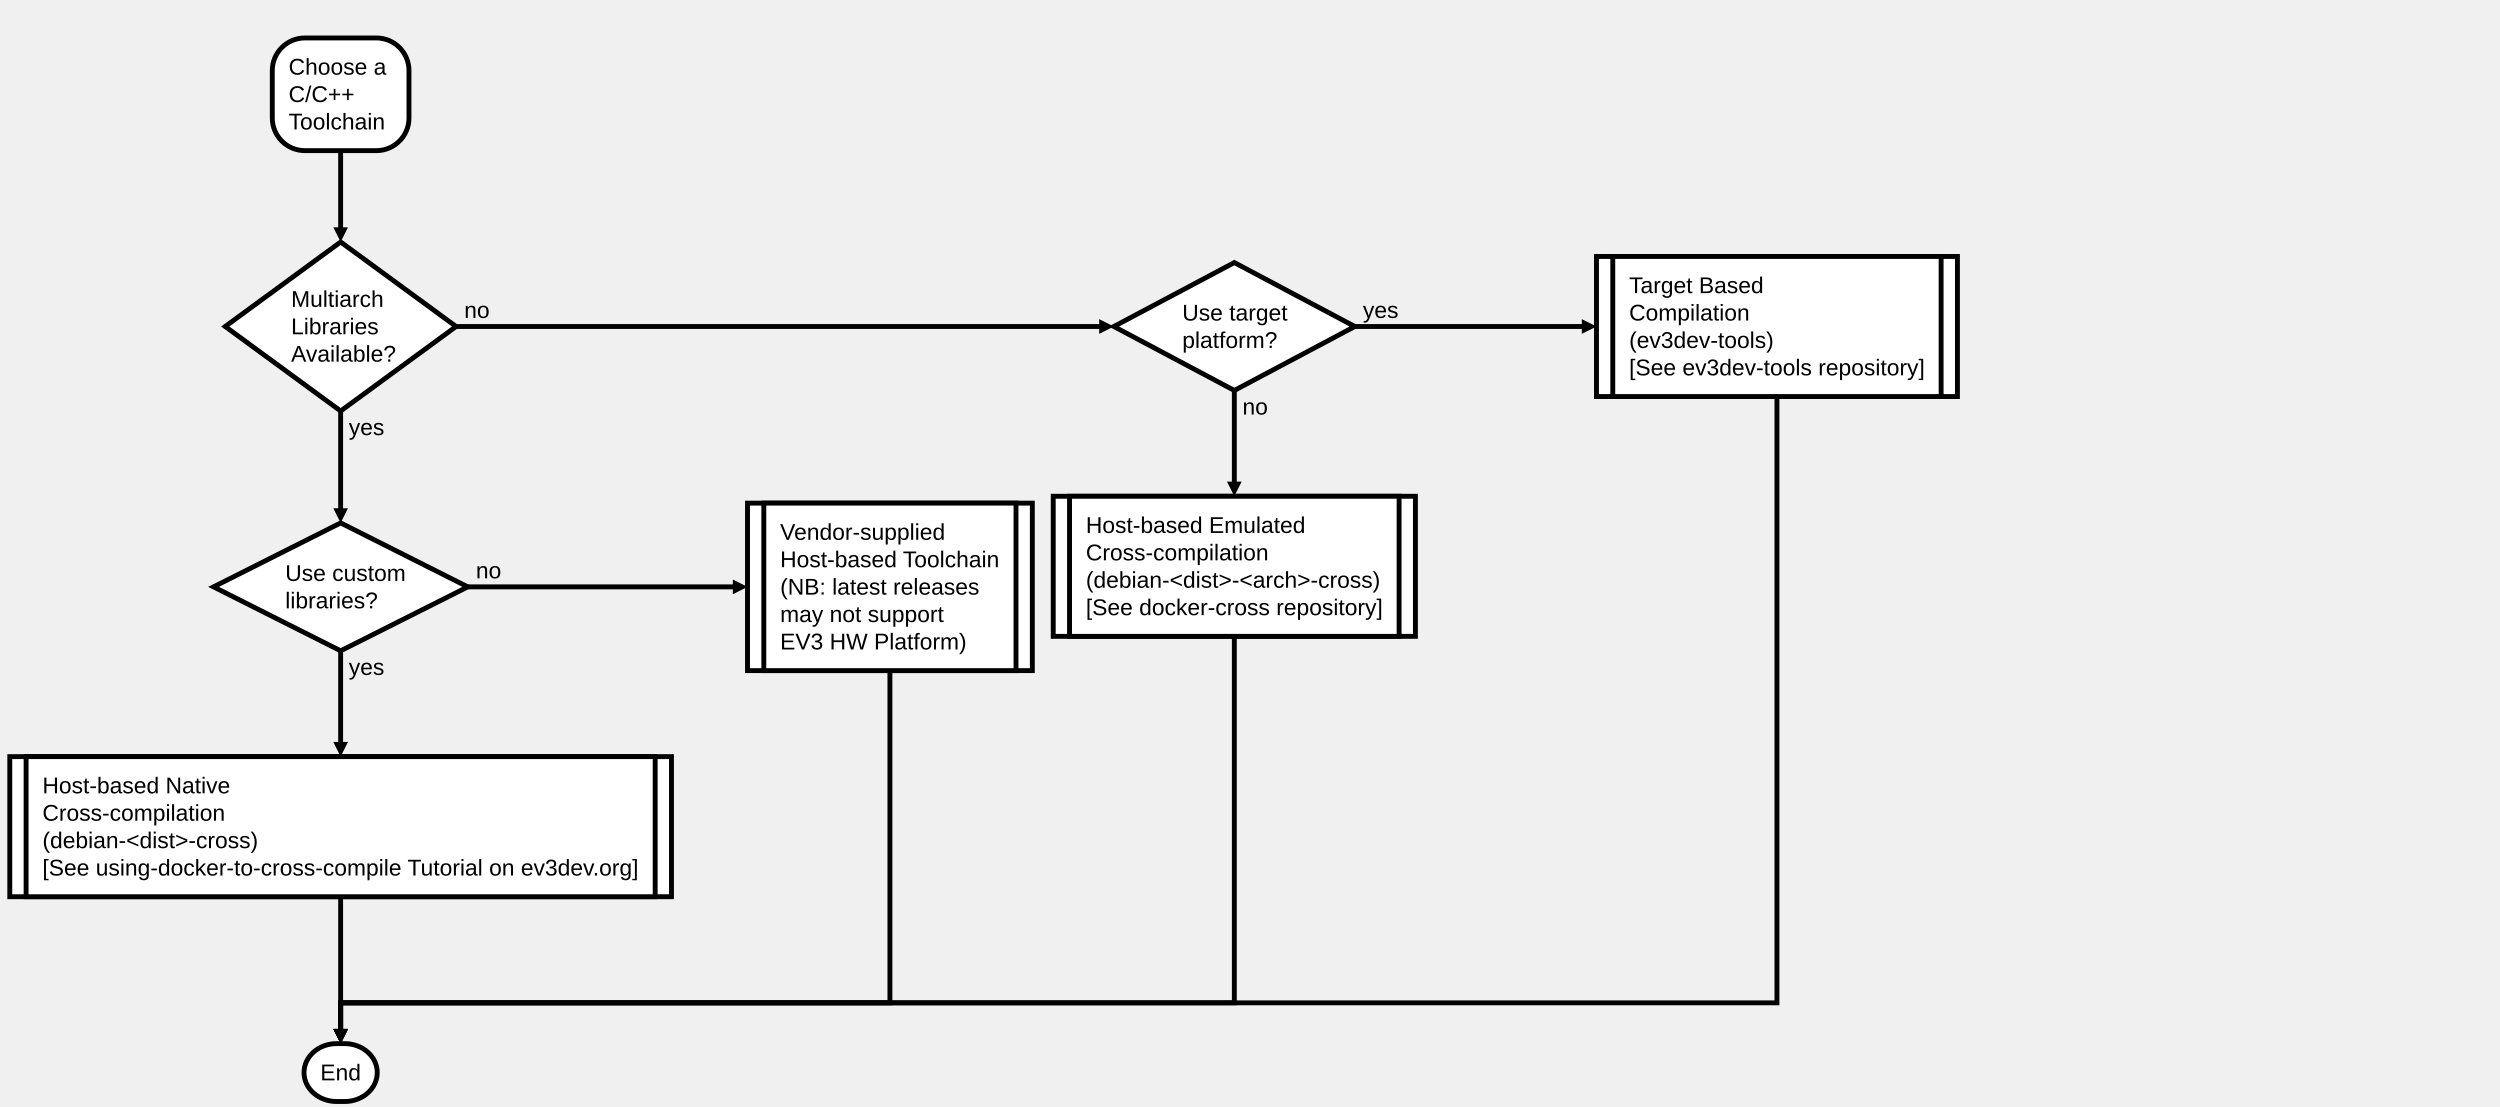
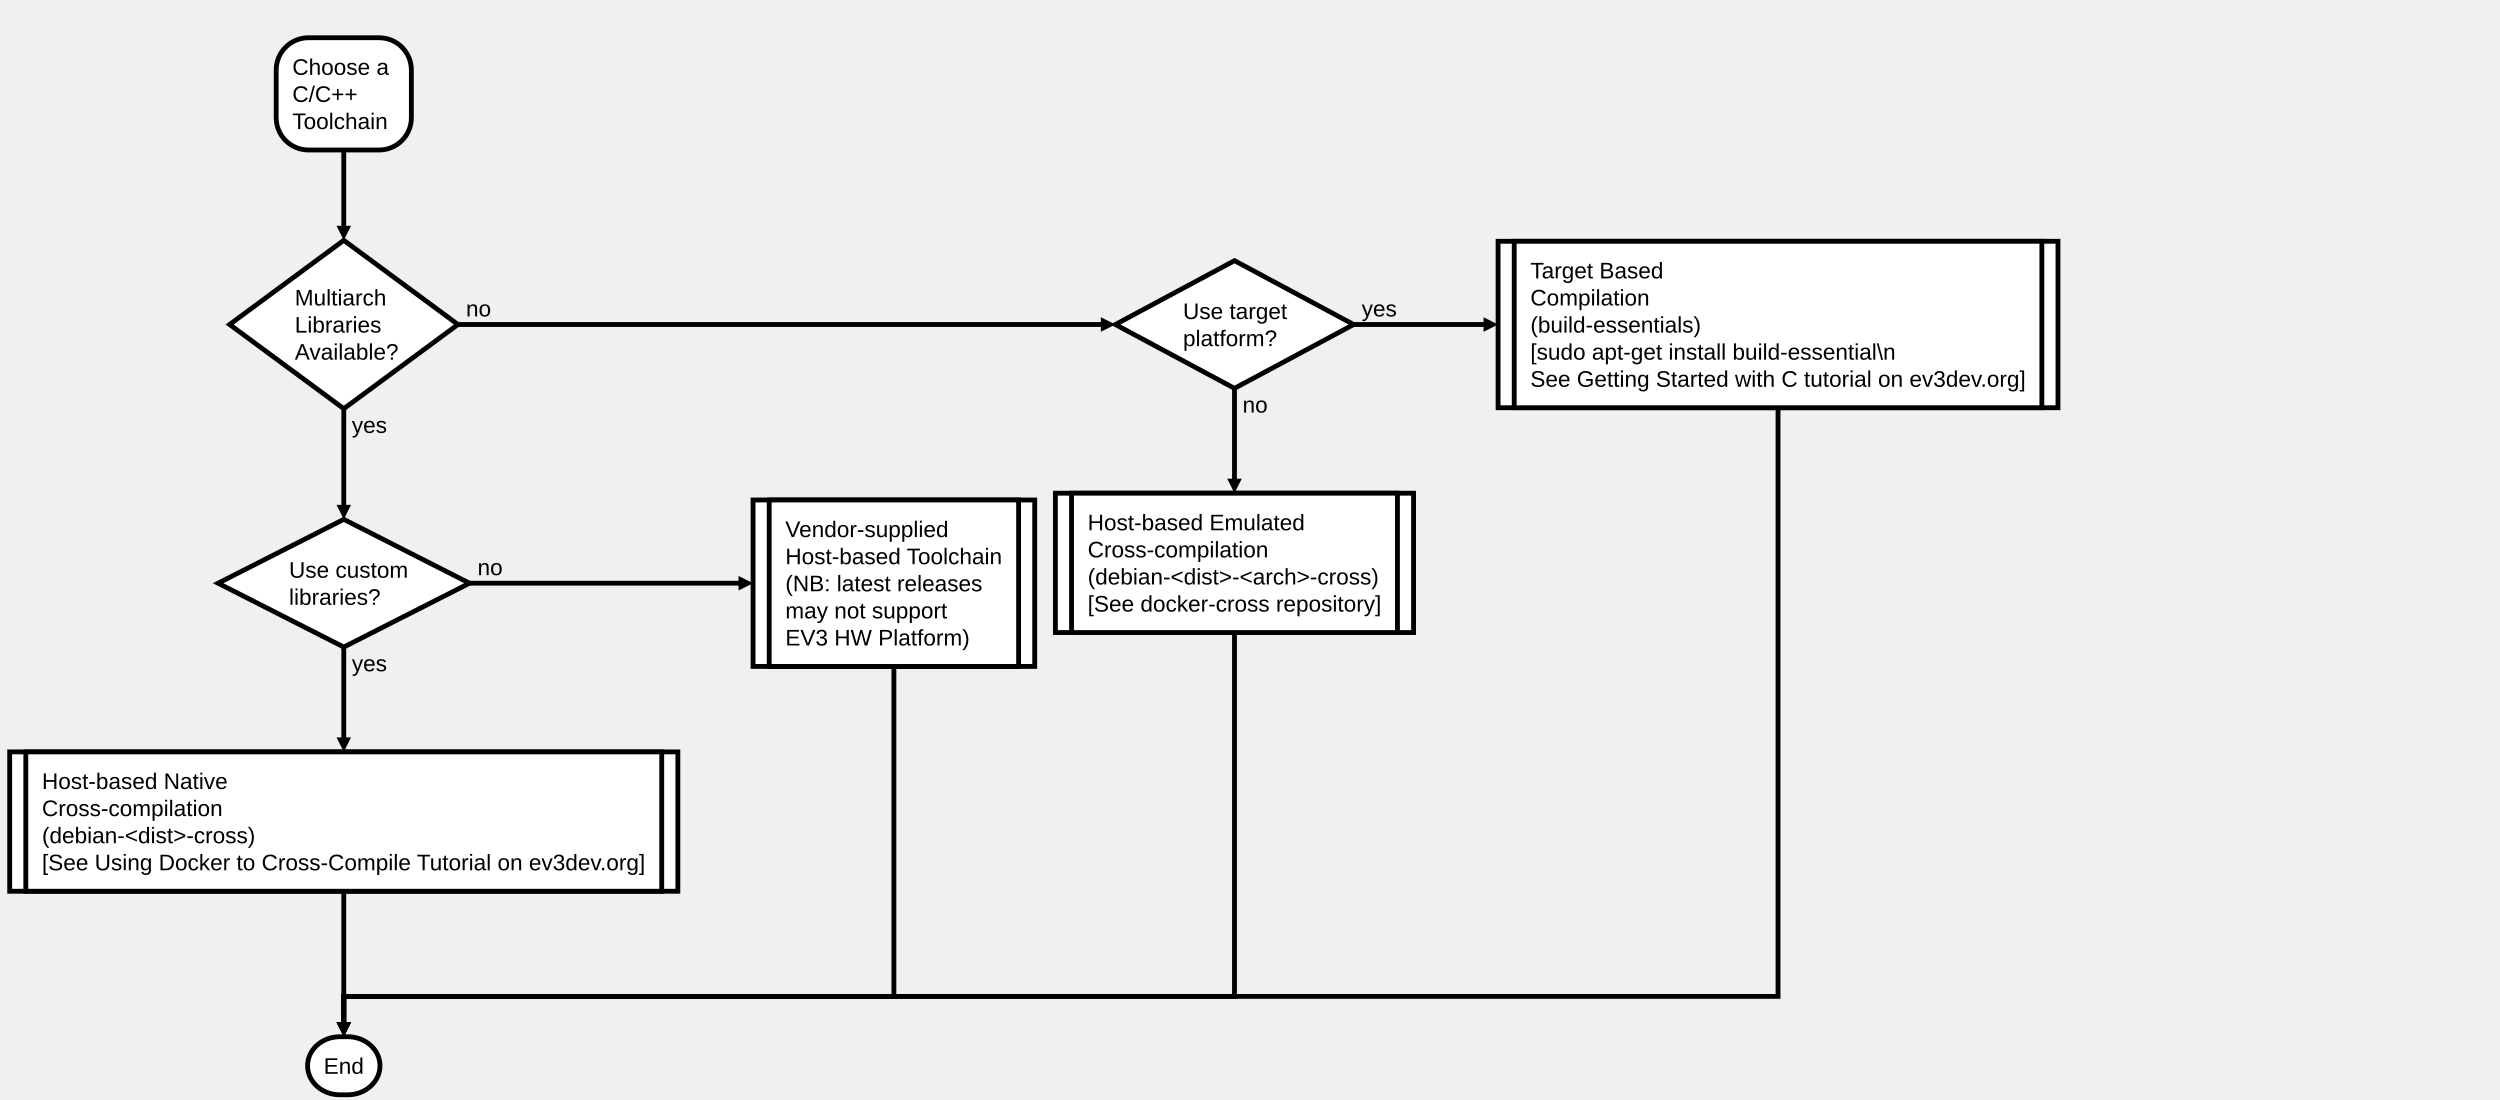
- <svg xmlns="http://www.w3.org/2000/svg" xmlns:xlink="http://www.w3.org/1999/xlink" height="678.375" version="1.1" width="1532.824" style="overflow: hidden; position: relative;" viewBox="0 0 1532.824 678.375" preserveAspectRatio="xMidYMid meet">
+ <svg xmlns="http://www.w3.org/2000/svg" xmlns:xlink="http://www.w3.org/1999/xlink" height="681.75" version="1.1" width="1549.949" style="overflow: hidden; position: relative;" viewBox="0 0 1549.949 681.75" preserveAspectRatio="xMidYMid meet">
  <defs style="-webkit-tap-highlight-color: rgba(0, 0, 0, 0);">
    <path stroke-linecap="round" d="M5,0 0,2.5 5,5z" id="raphael-marker-block" style="-webkit-tap-highlight-color: rgba(0, 0, 0, 0);" />
    <marker id="raphael-marker-endblock33-obj22" markerHeight="3" markerWidth="3" orient="auto" refX="1.5" refY="1.5" style="-webkit-tap-highlight-color: rgba(0, 0, 0, 0);">
      <use xlink:href="#raphael-marker-block" transform="rotate(180 1.5 1.5) scale(0.6,0.6)" stroke-width="1.667" fill="black" stroke="none" style="-webkit-tap-highlight-color: rgba(0, 0, 0, 0);" />
    </marker>
    <marker id="raphael-marker-endblock33-obj23" markerHeight="3" markerWidth="3" orient="auto" refX="1.5" refY="1.5" style="-webkit-tap-highlight-color: rgba(0, 0, 0, 0);">
      <use xlink:href="#raphael-marker-block" transform="rotate(180 1.5 1.5) scale(0.6,0.6)" stroke-width="1.667" fill="black" stroke="none" style="-webkit-tap-highlight-color: rgba(0, 0, 0, 0);" />
    </marker>
    <marker id="raphael-marker-endblock33-obj25" markerHeight="3" markerWidth="3" orient="auto" refX="1.5" refY="1.5" style="-webkit-tap-highlight-color: rgba(0, 0, 0, 0);">
      <use xlink:href="#raphael-marker-block" transform="rotate(180 1.5 1.5) scale(0.6,0.6)" stroke-width="1.667" fill="black" stroke="none" style="-webkit-tap-highlight-color: rgba(0, 0, 0, 0);" />
    </marker>
    <marker id="raphael-marker-endblock33-obj27" markerHeight="3" markerWidth="3" orient="auto" refX="1.5" refY="1.5" style="-webkit-tap-highlight-color: rgba(0, 0, 0, 0);">
      <use xlink:href="#raphael-marker-block" transform="rotate(180 1.5 1.5) scale(0.6,0.6)" stroke-width="1.667" fill="black" stroke="none" style="-webkit-tap-highlight-color: rgba(0, 0, 0, 0);" />
    </marker>
    <marker id="raphael-marker-endblock33-obj29" markerHeight="3" markerWidth="3" orient="auto" refX="1.5" refY="1.5" style="-webkit-tap-highlight-color: rgba(0, 0, 0, 0);">
      <use xlink:href="#raphael-marker-block" transform="rotate(180 1.5 1.5) scale(0.6,0.6)" stroke-width="1.667" fill="black" stroke="none" style="-webkit-tap-highlight-color: rgba(0, 0, 0, 0);" />
    </marker>
    <marker id="raphael-marker-endblock33-obj31" markerHeight="3" markerWidth="3" orient="auto" refX="1.5" refY="1.5" style="-webkit-tap-highlight-color: rgba(0, 0, 0, 0);">
      <use xlink:href="#raphael-marker-block" transform="rotate(180 1.5 1.5) scale(0.6,0.6)" stroke-width="1.667" fill="black" stroke="none" style="-webkit-tap-highlight-color: rgba(0, 0, 0, 0);" />
    </marker>
    <marker id="raphael-marker-endblock33-obj32" markerHeight="3" markerWidth="3" orient="auto" refX="1.5" refY="1.5" style="-webkit-tap-highlight-color: rgba(0, 0, 0, 0);">
      <use xlink:href="#raphael-marker-block" transform="rotate(180 1.5 1.5) scale(0.6,0.6)" stroke-width="1.667" fill="black" stroke="none" style="-webkit-tap-highlight-color: rgba(0, 0, 0, 0);" />
    </marker>
    <marker id="raphael-marker-endblock33-obj33" markerHeight="3" markerWidth="3" orient="auto" refX="1.5" refY="1.5" style="-webkit-tap-highlight-color: rgba(0, 0, 0, 0);">
      <use xlink:href="#raphael-marker-block" transform="rotate(180 1.5 1.5) scale(0.6,0.6)" stroke-width="1.667" fill="black" stroke="none" style="-webkit-tap-highlight-color: rgba(0, 0, 0, 0);" />
    </marker>
    <marker id="raphael-marker-endblock33-obj35" markerHeight="3" markerWidth="3" orient="auto" refX="1.5" refY="1.5" style="-webkit-tap-highlight-color: rgba(0, 0, 0, 0);">
      <use xlink:href="#raphael-marker-block" transform="rotate(180 1.5 1.5) scale(0.6,0.6)" stroke-width="1.667" fill="black" stroke="none" style="-webkit-tap-highlight-color: rgba(0, 0, 0, 0);" />
    </marker>
    <marker id="raphael-marker-endblock33-obj37" markerHeight="3" markerWidth="3" orient="auto" refX="1.5" refY="1.5" style="-webkit-tap-highlight-color: rgba(0, 0, 0, 0);">
      <use xlink:href="#raphael-marker-block" transform="rotate(180 1.5 1.5) scale(0.6,0.6)" stroke-width="1.667" fill="black" stroke="none" style="-webkit-tap-highlight-color: rgba(0, 0, 0, 0);" />
    </marker>
    <marker id="raphael-marker-endblock33-obj38" markerHeight="3" markerWidth="3" orient="auto" refX="1.5" refY="1.5" style="-webkit-tap-highlight-color: rgba(0, 0, 0, 0);">
      <use xlink:href="#raphael-marker-block" transform="rotate(180 1.5 1.5) scale(0.6,0.6)" stroke-width="1.667" fill="black" stroke="none" style="-webkit-tap-highlight-color: rgba(0, 0, 0, 0);" />
    </marker>
  </defs>
-   <rect x="0" y="0" width="83.812" height="69.094" rx="20" ry="20" fill="#ffffff" stroke="#000000" style="-webkit-tap-highlight-color: rgba(0, 0, 0, 0);" stroke-width="3" class="flowchart" id="st" transform="matrix(1,0,0,1,166.9453,23.2734)" />
-   <text x="10" y="34.547" text-anchor="start" font-family="&quot;Arial&quot;" font-size="14px" stroke="none" fill="#000000" style="-webkit-tap-highlight-color: rgba(0, 0, 0, 0); text-anchor: start; font-family: Arial; font-size: 14px;" id="stt" class="flowchartt" transform="matrix(1,0,0,1,166.9453,23.2734)" stroke-width="1">
-     <tspan dy="-12.047" style="-webkit-tap-highlight-color: rgba(0, 0, 0, 0);">Choose a </tspan>
+   <rect x="0" y="0" width="83.812" height="69.594" rx="20" ry="20" fill="#ffffff" stroke="#000000" style="-webkit-tap-highlight-color: rgba(0, 0, 0, 0);" stroke-width="3" class="flowchart" id="st" transform="matrix(1,0,0,1,171.2266,23.3984)" />
+   <text x="10" y="34.797" text-anchor="start" font-family="&quot;Arial&quot;" font-size="14px" stroke="none" fill="#000000" style="-webkit-tap-highlight-color: rgba(0, 0, 0, 0); text-anchor: start; font-family: Arial; font-size: 14px;" id="stt" class="flowchartt" transform="matrix(1,0,0,1,171.2266,23.3984)" stroke-width="1">
+     <tspan dy="-11.797" style="-webkit-tap-highlight-color: rgba(0, 0, 0, 0);">Choose a </tspan>
    <tspan dy="16.8" x="10" style="-webkit-tap-highlight-color: rgba(0, 0, 0, 0);">C/C++</tspan>
    <tspan dy="16.8" x="10" style="-webkit-tap-highlight-color: rgba(0, 0, 0, 0);">Toolchain</tspan>
  </text>
-   <path fill="#ffffff" stroke="#000000" d="M35.385,25.91L0,51.82L70.77,103.641L141.539,51.82L70.77,0L0,51.82" stroke-width="3" id="multiarch" class="flowchart" style="-webkit-tap-highlight-color: rgba(0, 0, 0, 0);" transform="matrix(1,0,0,1,138.082,148.3672)" />
-   <text x="40.385" y="51.82" text-anchor="start" font-family="&quot;Arial&quot;" font-size="14px" stroke="none" fill="#000000" style="-webkit-tap-highlight-color: rgba(0, 0, 0, 0); text-anchor: start; font-family: Arial; font-size: 14px;" id="multiarcht" class="flowchartt" transform="matrix(1,0,0,1,138.082,148.3672)" stroke-width="1">
-     <tspan dy="-12.039" style="-webkit-tap-highlight-color: rgba(0, 0, 0, 0);">Multiarch</tspan>
+   <path fill="#ffffff" stroke="#000000" d="M35.385,26.098L0,52.195L70.77,104.391L141.539,52.195L70.77,0L0,52.195" stroke-width="3" id="multiarch" class="flowchart" style="-webkit-tap-highlight-color: rgba(0, 0, 0, 0);" transform="matrix(1,0,0,1,142.3633,148.9922)" />
+   <text x="40.385" y="52.195" text-anchor="start" font-family="&quot;Arial&quot;" font-size="14px" stroke="none" fill="#000000" style="-webkit-tap-highlight-color: rgba(0, 0, 0, 0); text-anchor: start; font-family: Arial; font-size: 14px;" id="multiarcht" class="flowchartt" transform="matrix(1,0,0,1,142.3633,148.9922)" stroke-width="1">
+     <tspan dy="-11.789" style="-webkit-tap-highlight-color: rgba(0, 0, 0, 0);">Multiarch</tspan>
    <tspan dy="16.8" x="40.385" style="-webkit-tap-highlight-color: rgba(0, 0, 0, 0);">Libraries</tspan>
    <tspan dy="16.8" x="40.385" style="-webkit-tap-highlight-color: rgba(0, 0, 0, 0);">Available?</tspan>
  </text>
-   <path fill="#ffffff" stroke="#000000" d="M38.965,19.605L0,39.211L77.93,78.422L155.859,39.211L77.93,0L0,39.211" stroke-width="3" id="customlib" class="flowchart" style="-webkit-tap-highlight-color: rgba(0, 0, 0, 0);" transform="matrix(1,0,0,1,130.9219,320.6172)" />
-   <text x="43.965" y="39.211" text-anchor="start" font-family="&quot;Arial&quot;" font-size="14px" stroke="none" fill="#000000" style="-webkit-tap-highlight-color: rgba(0, 0, 0, 0); text-anchor: start; font-family: Arial; font-size: 14px;" id="customlibt" class="flowchartt" transform="matrix(1,0,0,1,130.9219,320.6172)" stroke-width="1">
-     <tspan dy="-3.641" style="-webkit-tap-highlight-color: rgba(0, 0, 0, 0);">Use custom</tspan>
+   <path fill="#ffffff" stroke="#000000" d="M38.965,19.793L0,39.586L77.93,79.172L155.859,39.586L77.93,0L0,39.586" stroke-width="3" id="customlib" class="flowchart" style="-webkit-tap-highlight-color: rgba(0, 0, 0, 0);" transform="matrix(1,0,0,1,135.2031,321.9922)" />
+   <text x="43.965" y="39.586" text-anchor="start" font-family="&quot;Arial&quot;" font-size="14px" stroke="none" fill="#000000" style="-webkit-tap-highlight-color: rgba(0, 0, 0, 0); text-anchor: start; font-family: Arial; font-size: 14px;" id="customlibt" class="flowchartt" transform="matrix(1,0,0,1,135.2031,321.9922)" stroke-width="1">
+     <tspan dy="-3.391" style="-webkit-tap-highlight-color: rgba(0, 0, 0, 0);">Use custom</tspan>
    <tspan dy="16.8" x="43.965" style="-webkit-tap-highlight-color: rgba(0, 0, 0, 0);">libraries?</tspan>
  </text>
-   <rect x="0" y="0" width="405.703" height="85.891" rx="0" ry="0" fill="#ffffff" stroke="#000000" style="-webkit-tap-highlight-color: rgba(0, 0, 0, 0);" stroke-width="3" class="flowchart" id="usedocker" transform="matrix(1,0,0,1,6,463.9141)" />
-   <rect x="10" y="0" width="385.703" height="85.891" rx="0" ry="0" fill="#ffffff" stroke="#000000" style="-webkit-tap-highlight-color: rgba(0, 0, 0, 0);" stroke-width="3" id="usedockeri" transform="matrix(1,0,0,1,6,463.9141)" />
-   <text x="20" y="42.945" text-anchor="start" font-family="&quot;Arial&quot;" font-size="14px" stroke="none" fill="#000000" style="-webkit-tap-highlight-color: rgba(0, 0, 0, 0); text-anchor: start; font-family: Arial; font-size: 14px;" id="usedockert" class="flowchartt" transform="matrix(1,0,0,1,6,463.9141)" stroke-width="1">
-     <tspan dy="-20.445" style="-webkit-tap-highlight-color: rgba(0, 0, 0, 0);">Host-based Native </tspan>
+   <rect x="0" y="0" width="414.266" height="86.391" rx="0" ry="0" fill="#ffffff" stroke="#000000" style="-webkit-tap-highlight-color: rgba(0, 0, 0, 0);" stroke-width="3" class="flowchart" id="usedocker" transform="matrix(1,0,0,1,6,466.1641)" />
+   <rect x="10" y="0" width="394.266" height="86.391" rx="0" ry="0" fill="#ffffff" stroke="#000000" style="-webkit-tap-highlight-color: rgba(0, 0, 0, 0);" stroke-width="3" id="usedockeri" transform="matrix(1,0,0,1,6,466.1641)" />
+   <text x="20" y="43.195" text-anchor="start" font-family="&quot;Arial&quot;" font-size="14px" stroke="none" fill="#000000" style="-webkit-tap-highlight-color: rgba(0, 0, 0, 0); text-anchor: start; font-family: Arial; font-size: 14px;" id="usedockert" class="flowchartt" transform="matrix(1,0,0,1,6,466.1641)" stroke-width="1">
+     <tspan dy="-20.195" style="-webkit-tap-highlight-color: rgba(0, 0, 0, 0);">Host-based Native </tspan>
    <tspan dy="16.8" x="20" style="-webkit-tap-highlight-color: rgba(0, 0, 0, 0);">Cross-compilation</tspan>
    <tspan dy="16.8" x="20" style="-webkit-tap-highlight-color: rgba(0, 0, 0, 0);">(debian-&lt;dist&gt;-cross)</tspan>
-     <tspan dy="16.8" x="20" style="-webkit-tap-highlight-color: rgba(0, 0, 0, 0);">[See using-docker-to-cross-compile Tutorial on ev3dev.org]</tspan>
+     <tspan dy="16.8" x="20" style="-webkit-tap-highlight-color: rgba(0, 0, 0, 0);">[See Using Docker to Cross-Compile Tutorial on ev3dev.org]</tspan>
  </text>
-   <rect x="0" y="0" width="44.906" height="35.5" rx="20" ry="20" fill="#ffffff" stroke="#000000" style="-webkit-tap-highlight-color: rgba(0, 0, 0, 0);" stroke-width="3" class="flowchart" id="e" transform="matrix(1,0,0,1,186.3984,639.875)" />
-   <text x="10" y="17.75" text-anchor="start" font-family="&quot;Arial&quot;" font-size="14px" stroke="none" fill="#000000" style="-webkit-tap-highlight-color: rgba(0, 0, 0, 0); text-anchor: start; font-family: Arial; font-size: 14px;" id="et" class="flowchartt" transform="matrix(1,0,0,1,186.3984,639.875)" stroke-width="1">
-     <tspan dy="4.75" style="-webkit-tap-highlight-color: rgba(0, 0, 0, 0);">End</tspan>
+   <rect x="0" y="0" width="44.906" height="36" rx="20" ry="20" fill="#ffffff" stroke="#000000" style="-webkit-tap-highlight-color: rgba(0, 0, 0, 0);" stroke-width="3" class="flowchart" id="e" transform="matrix(1,0,0,1,190.6797,642.75)" />
+   <text x="10" y="18" text-anchor="start" font-family="&quot;Arial&quot;" font-size="14px" stroke="none" fill="#000000" style="-webkit-tap-highlight-color: rgba(0, 0, 0, 0); text-anchor: start; font-family: Arial; font-size: 14px;" id="et" class="flowchartt" transform="matrix(1,0,0,1,190.6797,642.75)" stroke-width="1">
+     <tspan dy="5" style="-webkit-tap-highlight-color: rgba(0, 0, 0, 0);">End</tspan>
  </text>
-   <rect x="0" y="0" width="174.625" height="102.688" rx="0" ry="0" fill="#ffffff" stroke="#000000" style="-webkit-tap-highlight-color: rgba(0, 0, 0, 0);" stroke-width="3" class="flowchart" id="useprebuilt" transform="matrix(1,0,0,1,458.3203,308.4844)" />
-   <rect x="10" y="0" width="154.625" height="102.688" rx="0" ry="0" fill="#ffffff" stroke="#000000" style="-webkit-tap-highlight-color: rgba(0, 0, 0, 0);" stroke-width="3" id="useprebuilti" transform="matrix(1,0,0,1,458.3203,308.4844)" />
-   <text x="20" y="51.344" text-anchor="start" font-family="&quot;Arial&quot;" font-size="14px" stroke="none" fill="#000000" style="-webkit-tap-highlight-color: rgba(0, 0, 0, 0); text-anchor: start; font-family: Arial; font-size: 14px;" id="useprebuiltt" class="flowchartt" transform="matrix(1,0,0,1,458.3203,308.4844)" stroke-width="1">
-     <tspan dy="-28.844" style="-webkit-tap-highlight-color: rgba(0, 0, 0, 0);">Vendor-supplied</tspan>
+   <rect x="0" y="0" width="174.625" height="103.188" rx="0" ry="0" fill="#ffffff" stroke="#000000" style="-webkit-tap-highlight-color: rgba(0, 0, 0, 0);" stroke-width="3" class="flowchart" id="useprebuilt" transform="matrix(1,0,0,1,466.8828,309.9844)" />
+   <rect x="10" y="0" width="154.625" height="103.188" rx="0" ry="0" fill="#ffffff" stroke="#000000" style="-webkit-tap-highlight-color: rgba(0, 0, 0, 0);" stroke-width="3" id="useprebuilti" transform="matrix(1,0,0,1,466.8828,309.9844)" />
+   <text x="20" y="51.594" text-anchor="start" font-family="&quot;Arial&quot;" font-size="14px" stroke="none" fill="#000000" style="-webkit-tap-highlight-color: rgba(0, 0, 0, 0); text-anchor: start; font-family: Arial; font-size: 14px;" id="useprebuiltt" class="flowchartt" transform="matrix(1,0,0,1,466.8828,309.9844)" stroke-width="1">
+     <tspan dy="-28.594" style="-webkit-tap-highlight-color: rgba(0, 0, 0, 0);">Vendor-supplied</tspan>
    <tspan dy="16.8" x="20" style="-webkit-tap-highlight-color: rgba(0, 0, 0, 0);">Host-based Toolchain</tspan>
    <tspan dy="16.8" x="20" style="-webkit-tap-highlight-color: rgba(0, 0, 0, 0);">(NB: latest releases</tspan>
    <tspan dy="16.8" x="20" style="-webkit-tap-highlight-color: rgba(0, 0, 0, 0);">may not support</tspan>
    <tspan dy="16.8" x="20" style="-webkit-tap-highlight-color: rgba(0, 0, 0, 0);">EV3 HW Platform)</tspan>
  </text>
-   <path fill="#ffffff" stroke="#000000" d="M36.926,19.605L0,39.211L73.852,78.422L147.703,39.211L73.852,0L0,39.211" stroke-width="3" id="ontarget" class="flowchart" style="-webkit-tap-highlight-color: rgba(0, 0, 0, 0);" transform="matrix(1,0,0,1,682.9453,160.9766)" />
-   <text x="41.926" y="39.211" text-anchor="start" font-family="&quot;Arial&quot;" font-size="14px" stroke="none" fill="#000000" style="-webkit-tap-highlight-color: rgba(0, 0, 0, 0); text-anchor: start; font-family: Arial; font-size: 14px;" id="ontargett" class="flowchartt" transform="matrix(1,0,0,1,682.9453,160.9766)" stroke-width="1">
-     <tspan dy="-3.641" style="-webkit-tap-highlight-color: rgba(0, 0, 0, 0);">Use target </tspan>
+   <path fill="#ffffff" stroke="#000000" d="M36.926,19.793L0,39.586L73.852,79.172L147.703,39.586L73.852,0L0,39.586" stroke-width="3" id="ontarget" class="flowchart" style="-webkit-tap-highlight-color: rgba(0, 0, 0, 0);" transform="matrix(1,0,0,1,691.5078,161.6016)" />
+   <text x="41.926" y="39.586" text-anchor="start" font-family="&quot;Arial&quot;" font-size="14px" stroke="none" fill="#000000" style="-webkit-tap-highlight-color: rgba(0, 0, 0, 0); text-anchor: start; font-family: Arial; font-size: 14px;" id="ontargett" class="flowchartt" transform="matrix(1,0,0,1,691.5078,161.6016)" stroke-width="1">
+     <tspan dy="-3.391" style="-webkit-tap-highlight-color: rgba(0, 0, 0, 0);">Use target </tspan>
    <tspan dy="16.8" x="41.926" style="-webkit-tap-highlight-color: rgba(0, 0, 0, 0);">platform?</tspan>
  </text>
-   <rect x="0" y="0" width="221.312" height="85.891" rx="0" ry="0" fill="#ffffff" stroke="#000000" style="-webkit-tap-highlight-color: rgba(0, 0, 0, 0);" stroke-width="3" class="flowchart" id="usetarget" transform="matrix(1,0,0,1,978.8438,157.2422)" />
-   <rect x="10" y="0" width="201.312" height="85.891" rx="0" ry="0" fill="#ffffff" stroke="#000000" style="-webkit-tap-highlight-color: rgba(0, 0, 0, 0);" stroke-width="3" id="usetargeti" transform="matrix(1,0,0,1,978.8438,157.2422)" />
-   <text x="20" y="42.945" text-anchor="start" font-family="&quot;Arial&quot;" font-size="14px" stroke="none" fill="#000000" style="-webkit-tap-highlight-color: rgba(0, 0, 0, 0); text-anchor: start; font-family: Arial; font-size: 14px;" id="usetargett" class="flowchartt" transform="matrix(1,0,0,1,978.8438,157.2422)" stroke-width="1">
-     <tspan dy="-20.445" style="-webkit-tap-highlight-color: rgba(0, 0, 0, 0);">Target Based </tspan>
+   <rect x="0" y="0" width="347.125" height="103.188" rx="0" ry="0" fill="#ffffff" stroke="#000000" style="-webkit-tap-highlight-color: rgba(0, 0, 0, 0);" stroke-width="3" class="flowchart" id="usetarget" transform="matrix(1,0,0,1,928.7813,149.5938)" />
+   <rect x="10" y="0" width="327.125" height="103.188" rx="0" ry="0" fill="#ffffff" stroke="#000000" style="-webkit-tap-highlight-color: rgba(0, 0, 0, 0);" stroke-width="3" id="usetargeti" transform="matrix(1,0,0,1,928.7813,149.5938)" />
+   <text x="20" y="51.594" text-anchor="start" font-family="&quot;Arial&quot;" font-size="14px" stroke="none" fill="#000000" style="-webkit-tap-highlight-color: rgba(0, 0, 0, 0); text-anchor: start; font-family: Arial; font-size: 14px;" id="usetargett" class="flowchartt" transform="matrix(1,0,0,1,928.7813,149.5938)" stroke-width="1">
+     <tspan dy="-28.594" style="-webkit-tap-highlight-color: rgba(0, 0, 0, 0);">Target Based </tspan>
    <tspan dy="16.8" x="20" style="-webkit-tap-highlight-color: rgba(0, 0, 0, 0);">Compilation</tspan>
-     <tspan dy="16.8" x="20" style="-webkit-tap-highlight-color: rgba(0, 0, 0, 0);">(ev3dev-tools)</tspan>
-     <tspan dy="16.8" x="20" style="-webkit-tap-highlight-color: rgba(0, 0, 0, 0);">[See ev3dev-tools repository]</tspan>
+     <tspan dy="16.8" x="20" style="-webkit-tap-highlight-color: rgba(0, 0, 0, 0);">(build-essentials)</tspan>
+     <tspan dy="16.8" x="20" style="-webkit-tap-highlight-color: rgba(0, 0, 0, 0);">[sudo apt-get install build-essential\n</tspan>
+     <tspan dy="16.8" x="20" style="-webkit-tap-highlight-color: rgba(0, 0, 0, 0);">See Getting Started with C tutorial on ev3dev.org]</tspan>
  </text>
-   <rect x="0" y="0" width="222.062" height="85.891" rx="0" ry="0" fill="#ffffff" stroke="#000000" style="-webkit-tap-highlight-color: rgba(0, 0, 0, 0);" stroke-width="3" class="flowchart" id="usehostemu" transform="matrix(1,0,0,1,645.7656,304.2734)" />
-   <rect x="10" y="0" width="202.062" height="85.891" rx="0" ry="0" fill="#ffffff" stroke="#000000" style="-webkit-tap-highlight-color: rgba(0, 0, 0, 0);" stroke-width="3" id="usehostemui" transform="matrix(1,0,0,1,645.7656,304.2734)" />
-   <text x="20" y="42.945" text-anchor="start" font-family="&quot;Arial&quot;" font-size="14px" stroke="none" fill="#000000" style="-webkit-tap-highlight-color: rgba(0, 0, 0, 0); text-anchor: start; font-family: Arial; font-size: 14px;" id="usehostemut" class="flowchartt" transform="matrix(1,0,0,1,645.7656,304.2734)" stroke-width="1">
-     <tspan dy="-20.445" style="-webkit-tap-highlight-color: rgba(0, 0, 0, 0);">Host-based Emulated</tspan>
+   <rect x="0" y="0" width="222.062" height="86.391" rx="0" ry="0" fill="#ffffff" stroke="#000000" style="-webkit-tap-highlight-color: rgba(0, 0, 0, 0);" stroke-width="3" class="flowchart" id="usehostemu" transform="matrix(1,0,0,1,654.3281,305.7734)" />
+   <rect x="10" y="0" width="202.062" height="86.391" rx="0" ry="0" fill="#ffffff" stroke="#000000" style="-webkit-tap-highlight-color: rgba(0, 0, 0, 0);" stroke-width="3" id="usehostemui" transform="matrix(1,0,0,1,654.3281,305.7734)" />
+   <text x="20" y="43.195" text-anchor="start" font-family="&quot;Arial&quot;" font-size="14px" stroke="none" fill="#000000" style="-webkit-tap-highlight-color: rgba(0, 0, 0, 0); text-anchor: start; font-family: Arial; font-size: 14px;" id="usehostemut" class="flowchartt" transform="matrix(1,0,0,1,654.3281,305.7734)" stroke-width="1">
+     <tspan dy="-20.195" style="-webkit-tap-highlight-color: rgba(0, 0, 0, 0);">Host-based Emulated</tspan>
    <tspan dy="16.8" x="20" style="-webkit-tap-highlight-color: rgba(0, 0, 0, 0);">Cross-compilation</tspan>
    <tspan dy="16.8" x="20" style="-webkit-tap-highlight-color: rgba(0, 0, 0, 0);">(debian-&lt;dist&gt;-&lt;arch&gt;-cross)</tspan>
    <tspan dy="16.8" x="20" style="-webkit-tap-highlight-color: rgba(0, 0, 0, 0);">[See docker-cross repository]</tspan>
  </text>
-   <path fill="none" stroke="#000000" d="M208.852,92.367C208.852,92.367,208.852,130.568,208.852,143.867" stroke-width="3" marker-end="url(#raphael-marker-endblock33-obj22)" style="-webkit-tap-highlight-color: rgba(0, 0, 0, 0);" />
-   <path fill="none" stroke="#000000" d="M208.852,252.008C208.852,252.008,208.852,300.852,208.852,316.116" stroke-width="3" marker-end="url(#raphael-marker-endblock33-obj23)" style="-webkit-tap-highlight-color: rgba(0, 0, 0, 0);" />
-   <text x="213.852" y="262.008" text-anchor="start" font-family="&quot;Arial&quot;" font-size="14px" stroke="none" fill="#000000" style="-webkit-tap-highlight-color: rgba(0, 0, 0, 0); text-anchor: start; font-family: Arial; font-size: 14px;" stroke-width="1">
-     <tspan dy="4.758" style="-webkit-tap-highlight-color: rgba(0, 0, 0, 0);">yes</tspan>
+   <path fill="none" stroke="#000000" d="M213.133,92.992C213.133,92.992,213.133,131.193,213.133,144.492" stroke-width="3" marker-end="url(#raphael-marker-endblock33-obj22)" style="-webkit-tap-highlight-color: rgba(0, 0, 0, 0);" />
+   <path fill="none" stroke="#000000" d="M213.133,253.383C213.133,253.383,213.133,302.227,213.133,317.491" stroke-width="3" marker-end="url(#raphael-marker-endblock33-obj23)" style="-webkit-tap-highlight-color: rgba(0, 0, 0, 0);" />
+   <text x="218.133" y="263.383" text-anchor="start" font-family="&quot;Arial&quot;" font-size="14px" stroke="none" fill="#000000" style="-webkit-tap-highlight-color: rgba(0, 0, 0, 0); text-anchor: start; font-family: Arial; font-size: 14px;" stroke-width="1">
+     <tspan dy="5.008" style="-webkit-tap-highlight-color: rgba(0, 0, 0, 0);">yes</tspan>
  </text>
-   <path fill="none" stroke="#000000" d="M279.621,200.188C279.621,200.188,634.29,200.188,678.45,200.188" stroke-width="3" marker-end="url(#raphael-marker-endblock33-obj25)" style="-webkit-tap-highlight-color: rgba(0, 0, 0, 0);" />
-   <text x="284.621" y="190.188" text-anchor="start" font-family="&quot;Arial&quot;" font-size="14px" stroke="none" fill="#000000" style="-webkit-tap-highlight-color: rgba(0, 0, 0, 0); text-anchor: start; font-family: Arial; font-size: 14px;" stroke-width="1">
-     <tspan dy="4.75" style="-webkit-tap-highlight-color: rgba(0, 0, 0, 0);">no</tspan>
+   <path fill="none" stroke="#000000" d="M283.902,201.188C283.902,201.188,642.523,201.188,687,201.188" stroke-width="3" marker-end="url(#raphael-marker-endblock33-obj25)" style="-webkit-tap-highlight-color: rgba(0, 0, 0, 0);" />
+   <text x="288.902" y="191.188" text-anchor="start" font-family="&quot;Arial&quot;" font-size="14px" stroke="none" fill="#000000" style="-webkit-tap-highlight-color: rgba(0, 0, 0, 0); text-anchor: start; font-family: Arial; font-size: 14px;" stroke-width="1">
+     <tspan dy="5" style="-webkit-tap-highlight-color: rgba(0, 0, 0, 0);">no</tspan>
  </text>
-   <path fill="none" stroke="#000000" d="M208.852,399.039C208.852,399.039,208.852,444.718,208.852,459.417" stroke-width="3" marker-end="url(#raphael-marker-endblock33-obj27)" style="-webkit-tap-highlight-color: rgba(0, 0, 0, 0);" />
-   <text x="213.852" y="409.039" text-anchor="start" font-family="&quot;Arial&quot;" font-size="14px" stroke="none" fill="#000000" style="-webkit-tap-highlight-color: rgba(0, 0, 0, 0); text-anchor: start; font-family: Arial; font-size: 14px;" stroke-width="1">
-     <tspan dy="4.758" style="-webkit-tap-highlight-color: rgba(0, 0, 0, 0);">yes</tspan>
+   <path fill="none" stroke="#000000" d="M213.133,401.164C213.133,401.164,213.133,446.958,213.133,461.671" stroke-width="3" marker-end="url(#raphael-marker-endblock33-obj27)" style="-webkit-tap-highlight-color: rgba(0, 0, 0, 0);" />
+   <text x="218.133" y="411.164" text-anchor="start" font-family="&quot;Arial&quot;" font-size="14px" stroke="none" fill="#000000" style="-webkit-tap-highlight-color: rgba(0, 0, 0, 0); text-anchor: start; font-family: Arial; font-size: 14px;" stroke-width="1">
+     <tspan dy="5.008" style="-webkit-tap-highlight-color: rgba(0, 0, 0, 0);">yes</tspan>
  </text>
-   <path fill="none" stroke="#000000" d="M286.781,359.828C286.781,359.828,426.755,359.828,453.82,359.828" stroke-width="3" marker-end="url(#raphael-marker-endblock33-obj29)" style="-webkit-tap-highlight-color: rgba(0, 0, 0, 0);" />
-   <text x="291.781" y="349.828" text-anchor="start" font-family="&quot;Arial&quot;" font-size="14px" stroke="none" fill="#000000" style="-webkit-tap-highlight-color: rgba(0, 0, 0, 0); text-anchor: start; font-family: Arial; font-size: 14px;" stroke-width="1">
-     <tspan dy="4.75" style="-webkit-tap-highlight-color: rgba(0, 0, 0, 0);">no</tspan>
+   <path fill="none" stroke="#000000" d="M291.062,361.578C291.062,361.578,434.918,361.578,462.382,361.578" stroke-width="3" marker-end="url(#raphael-marker-endblock33-obj29)" style="-webkit-tap-highlight-color: rgba(0, 0, 0, 0);" />
+   <text x="296.062" y="351.578" text-anchor="start" font-family="&quot;Arial&quot;" font-size="14px" stroke="none" fill="#000000" style="-webkit-tap-highlight-color: rgba(0, 0, 0, 0); text-anchor: start; font-family: Arial; font-size: 14px;" stroke-width="1">
+     <tspan dy="5" style="-webkit-tap-highlight-color: rgba(0, 0, 0, 0);">no</tspan>
  </text>
-   <path fill="none" stroke="#000000" d="M208.852,549.805C208.852,549.805,208.852,617.158,208.852,635.378" stroke-width="3" marker-end="url(#raphael-marker-endblock33-obj31)" style="-webkit-tap-highlight-color: rgba(0, 0, 0, 0);" />
-   <path fill="none" stroke="#000000" d="M545.633,411.172C545.633,411.172,545.633,614.875,545.633,614.875C545.633,614.875,208.852,614.875,208.852,614.875C208.852,614.875,208.852,628.179,208.852,635.377" stroke-width="3" marker-end="url(#raphael-marker-endblock33-obj32)" style="-webkit-tap-highlight-color: rgba(0, 0, 0, 0);" />
-   <path fill="none" stroke="#000000" d="M830.648,200.188C830.648,200.188,949.556,200.188,974.348,200.188" stroke-width="3" marker-end="url(#raphael-marker-endblock33-obj33)" style="-webkit-tap-highlight-color: rgba(0, 0, 0, 0);" />
-   <text x="835.648" y="190.188" text-anchor="start" font-family="&quot;Arial&quot;" font-size="14px" stroke="none" fill="#000000" style="-webkit-tap-highlight-color: rgba(0, 0, 0, 0); text-anchor: start; font-family: Arial; font-size: 14px;" stroke-width="1">
-     <tspan dy="4.75" style="-webkit-tap-highlight-color: rgba(0, 0, 0, 0);">yes</tspan>
+   <path fill="none" stroke="#000000" d="M213.133,552.555C213.133,552.555,213.133,620.001,213.133,638.246" stroke-width="3" marker-end="url(#raphael-marker-endblock33-obj31)" style="-webkit-tap-highlight-color: rgba(0, 0, 0, 0);" />
+   <path fill="none" stroke="#000000" d="M554.195,413.172C554.195,413.172,554.195,617.75,554.195,617.75C554.195,617.75,213.133,617.75,213.133,617.75C213.133,617.75,213.133,631.054,213.133,638.252" stroke-width="3" marker-end="url(#raphael-marker-endblock33-obj32)" style="-webkit-tap-highlight-color: rgba(0, 0, 0, 0);" />
+   <path fill="none" stroke="#000000" d="M839.211,201.188C839.211,201.188,906.115,201.188,924.278,201.188" stroke-width="3" marker-end="url(#raphael-marker-endblock33-obj33)" style="-webkit-tap-highlight-color: rgba(0, 0, 0, 0);" />
+   <text x="844.211" y="191.188" text-anchor="start" font-family="&quot;Arial&quot;" font-size="14px" stroke="none" fill="#000000" style="-webkit-tap-highlight-color: rgba(0, 0, 0, 0); text-anchor: start; font-family: Arial; font-size: 14px;" stroke-width="1">
+     <tspan dy="5" style="-webkit-tap-highlight-color: rgba(0, 0, 0, 0);">yes</tspan>
  </text>
-   <path fill="none" stroke="#000000" d="M756.797,239.398C756.797,239.398,756.797,285.077,756.797,299.776" stroke-width="3" marker-end="url(#raphael-marker-endblock33-obj35)" style="-webkit-tap-highlight-color: rgba(0, 0, 0, 0);" />
-   <text x="761.797" y="249.398" text-anchor="start" font-family="&quot;Arial&quot;" font-size="14px" stroke="none" fill="#000000" style="-webkit-tap-highlight-color: rgba(0, 0, 0, 0); text-anchor: start; font-family: Arial; font-size: 14px;" stroke-width="1">
-     <tspan dy="4.758" style="-webkit-tap-highlight-color: rgba(0, 0, 0, 0);">no</tspan>
+   <path fill="none" stroke="#000000" d="M765.359,240.773C765.359,240.773,765.359,286.567,765.359,301.28" stroke-width="3" marker-end="url(#raphael-marker-endblock33-obj35)" style="-webkit-tap-highlight-color: rgba(0, 0, 0, 0);" />
+   <text x="770.359" y="250.773" text-anchor="start" font-family="&quot;Arial&quot;" font-size="14px" stroke="none" fill="#000000" style="-webkit-tap-highlight-color: rgba(0, 0, 0, 0); text-anchor: start; font-family: Arial; font-size: 14px;" stroke-width="1">
+     <tspan dy="5.008" style="-webkit-tap-highlight-color: rgba(0, 0, 0, 0);">no</tspan>
  </text>
-   <path fill="none" stroke="#000000" d="M1089.5,243.133C1089.5,243.133,1089.5,614.875,1089.5,614.875C1089.5,614.875,208.852,614.875,208.852,614.875C208.852,614.875,208.852,628.179,208.852,635.377" stroke-width="3" marker-end="url(#raphael-marker-endblock33-obj37)" style="-webkit-tap-highlight-color: rgba(0, 0, 0, 0);" />
-   <path fill="none" stroke="#000000" d="M756.797,390.164C756.797,390.164,756.797,614.875,756.797,614.875C756.797,614.875,208.852,614.875,208.852,614.875C208.852,614.875,208.852,628.179,208.852,635.377" stroke-width="3" marker-end="url(#raphael-marker-endblock33-obj38)" style="-webkit-tap-highlight-color: rgba(0, 0, 0, 0);" />
+   <path fill="none" stroke="#000000" d="M1102.344,252.781C1102.344,252.781,1102.344,617.75,1102.344,617.75C1102.344,617.75,213.133,617.75,213.133,617.75C213.133,617.75,213.133,631.054,213.133,638.252" stroke-width="3" marker-end="url(#raphael-marker-endblock33-obj37)" style="-webkit-tap-highlight-color: rgba(0, 0, 0, 0);" />
+   <path fill="none" stroke="#000000" d="M765.359,392.164C765.359,392.164,765.359,617.75,765.359,617.75C765.359,617.75,213.133,617.75,213.133,617.75C213.133,617.75,213.133,631.054,213.133,638.252" stroke-width="3" marker-end="url(#raphael-marker-endblock33-obj38)" style="-webkit-tap-highlight-color: rgba(0, 0, 0, 0);" />
</svg>
